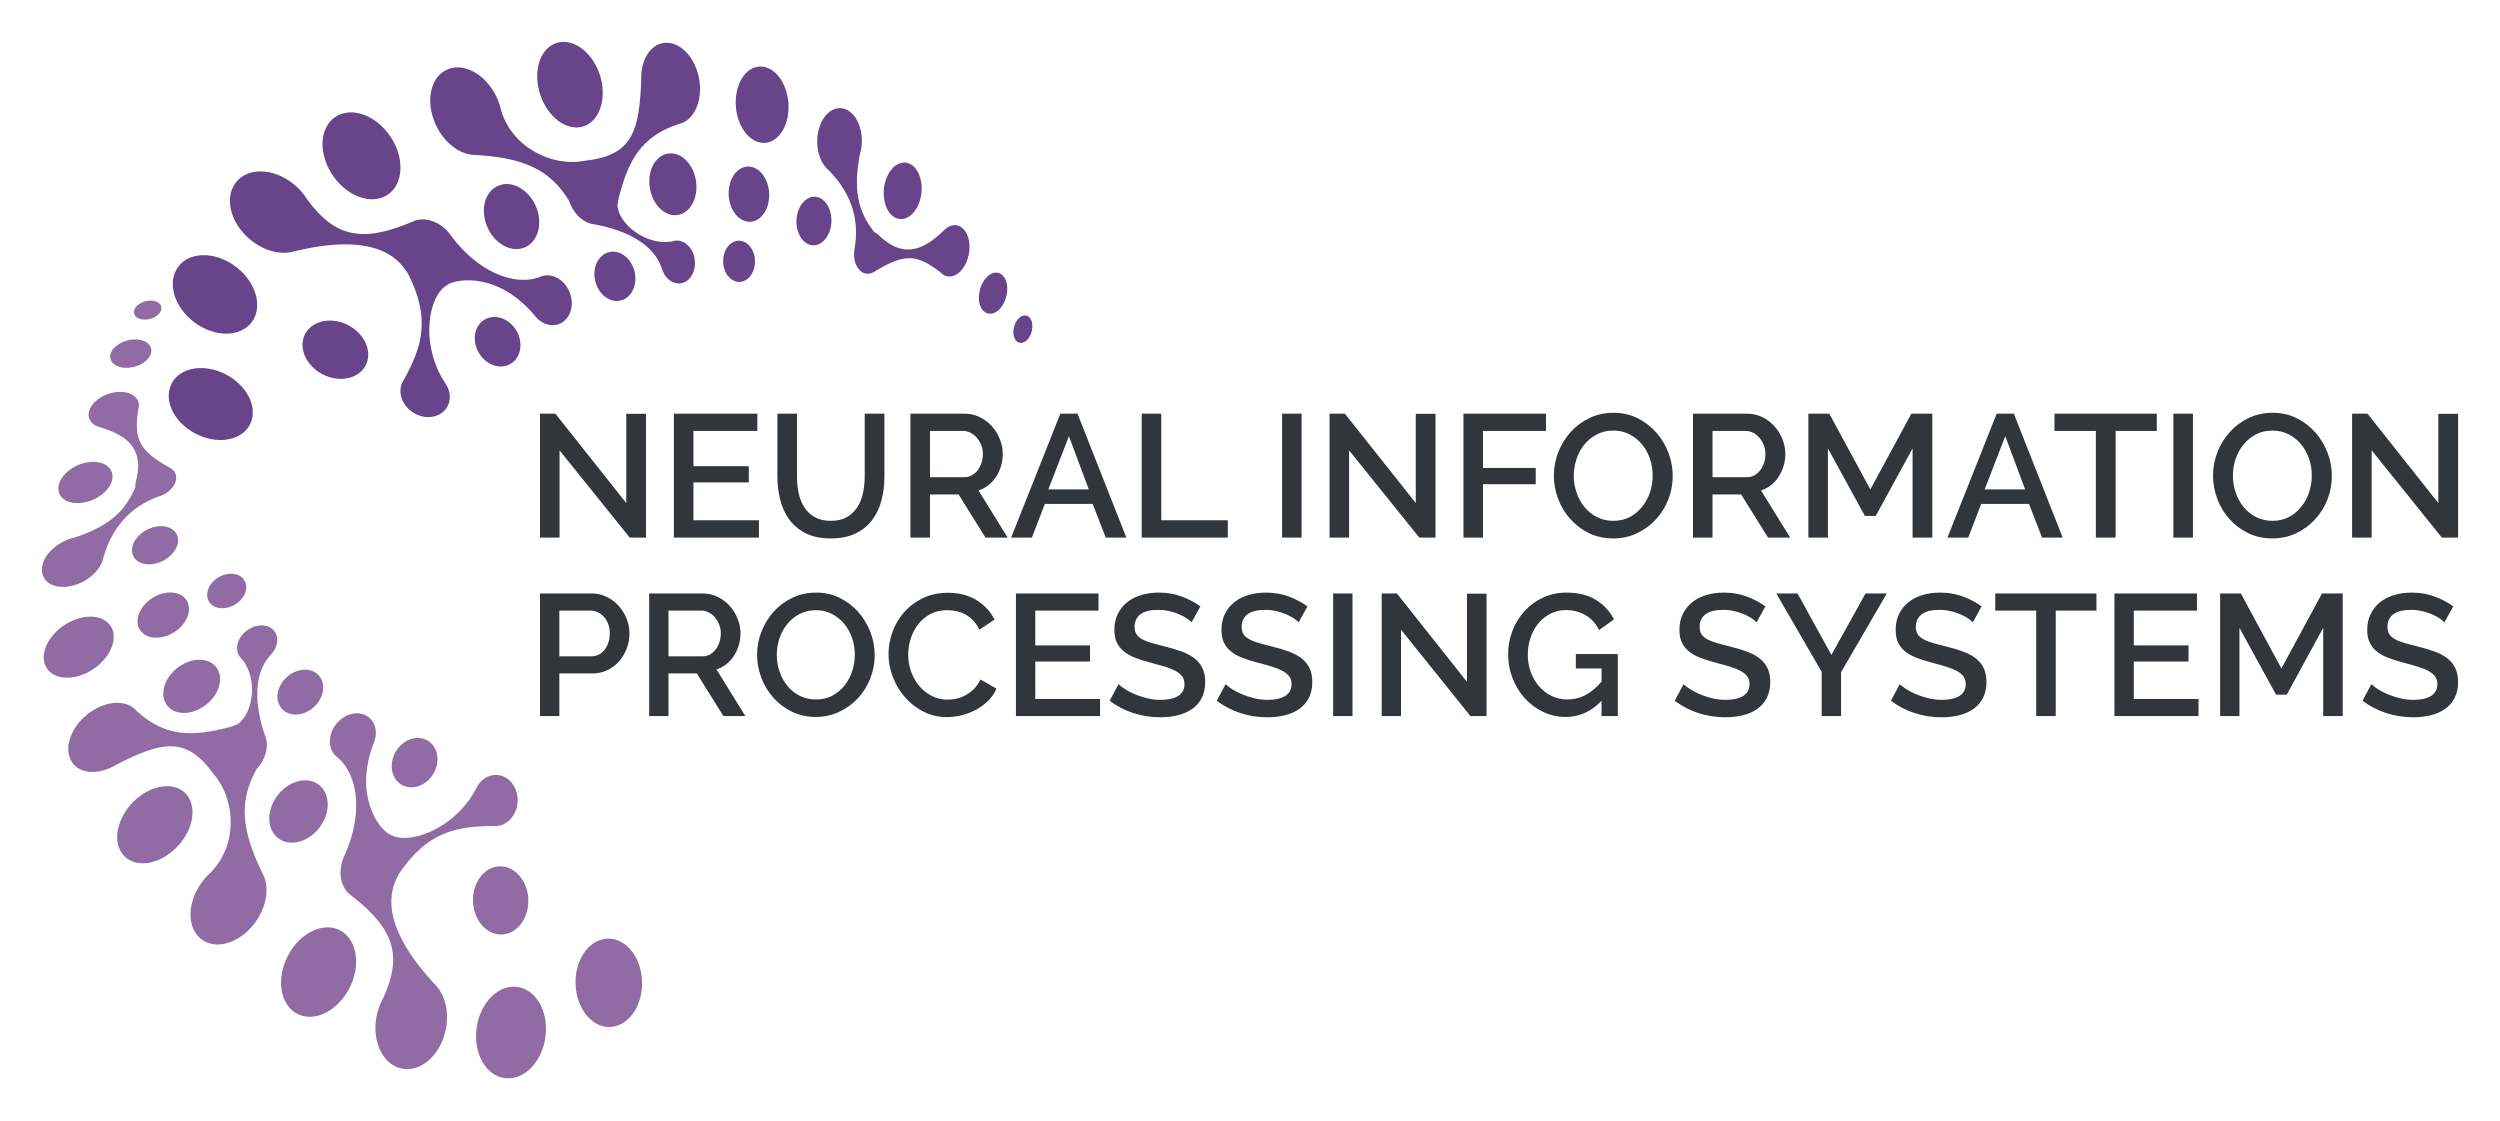
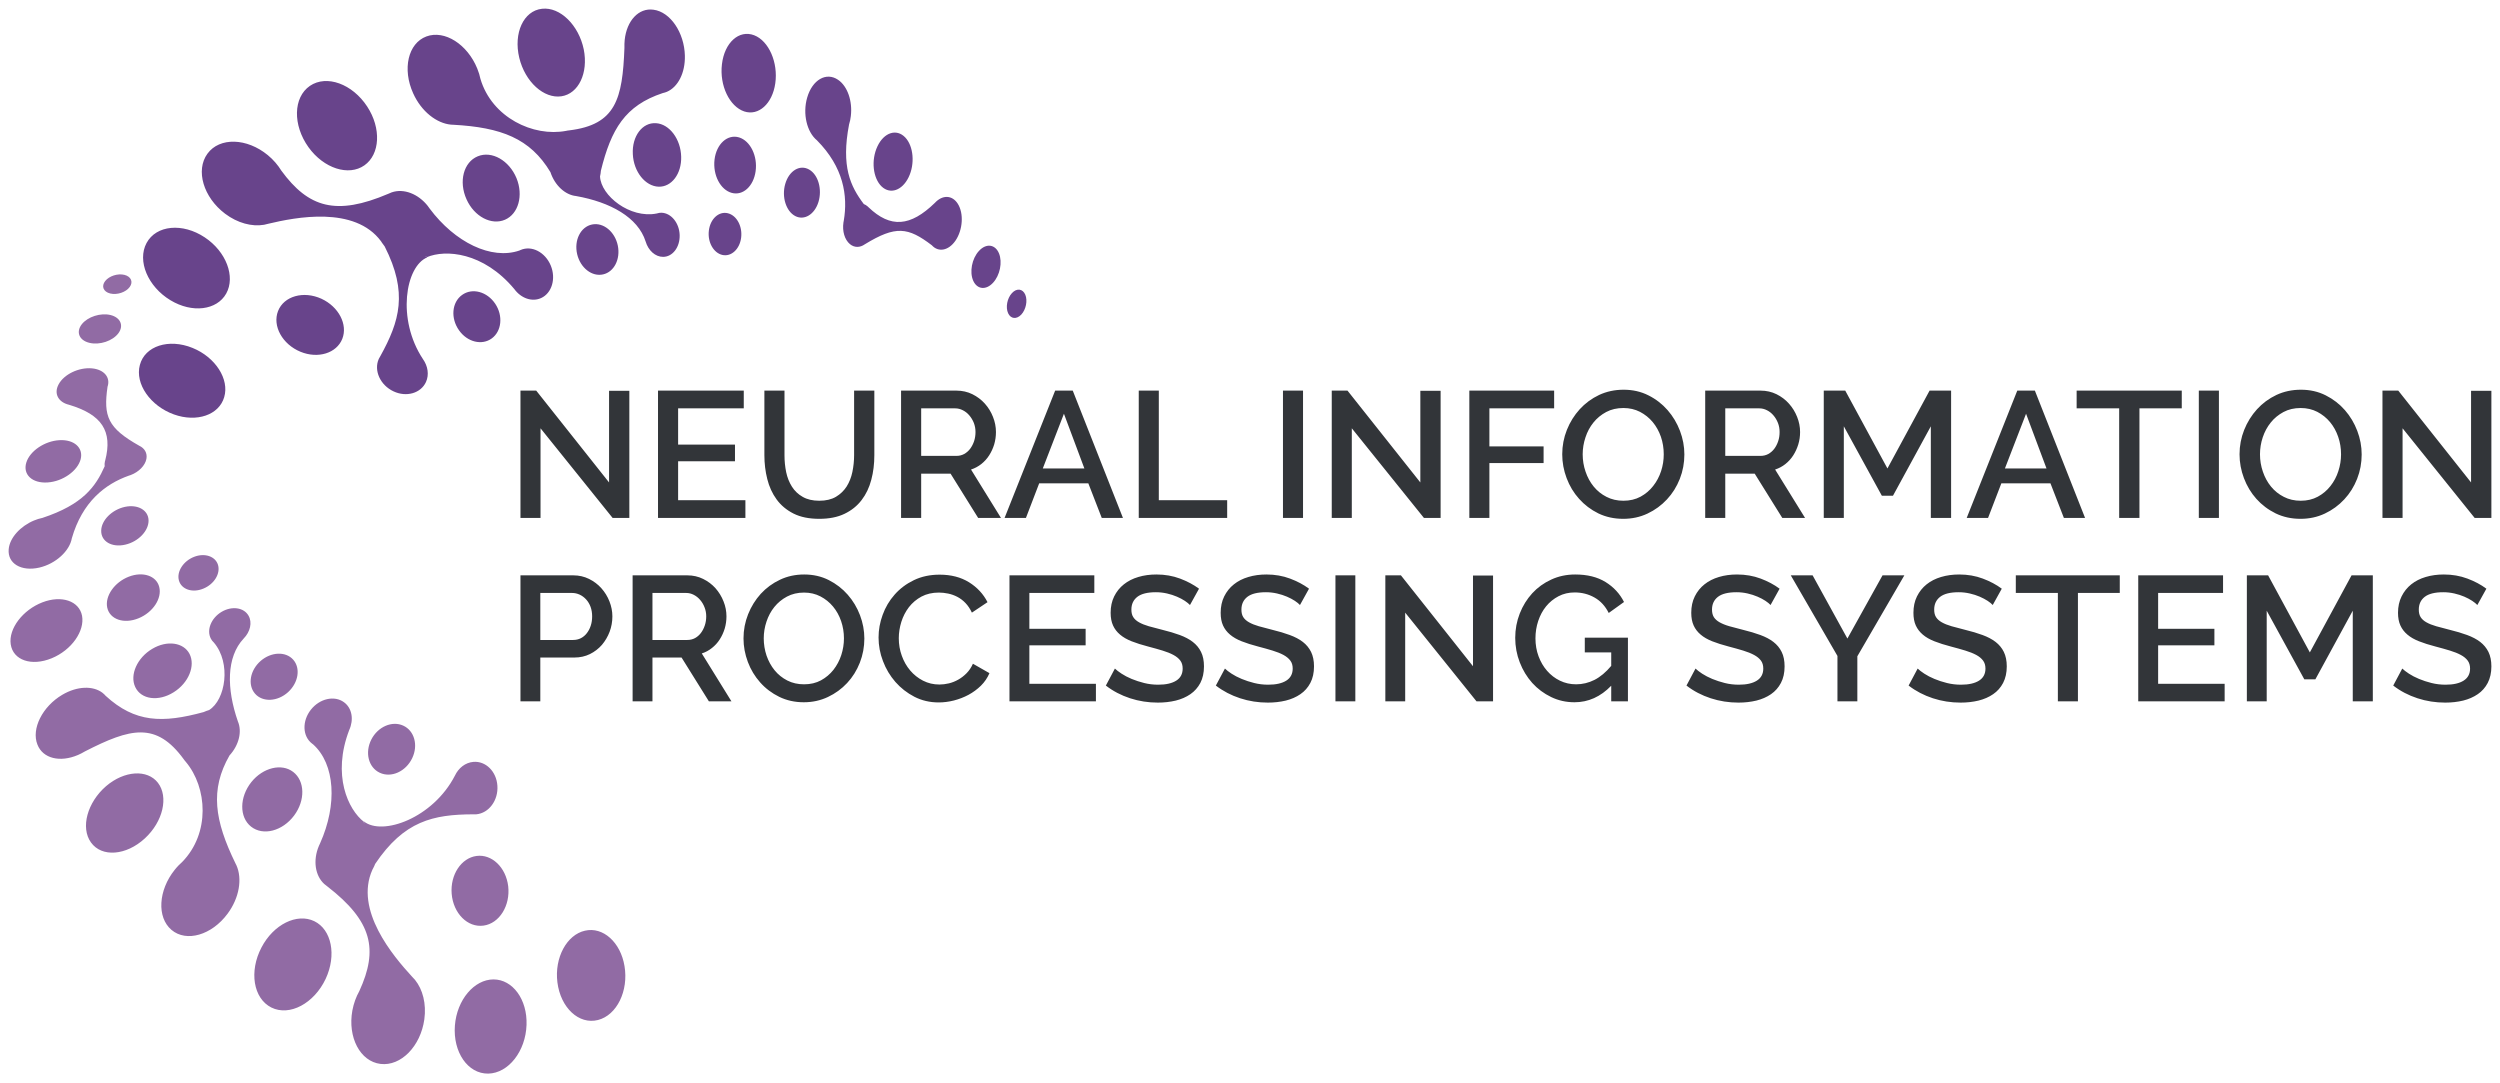
- <svg xmlns="http://www.w3.org/2000/svg" height="26.739" width="59.672" id="svg19" version="1.1">
+ <svg xmlns="http://www.w3.org/2000/svg" height="25.139" width="58.072" viewBox="0.8 0.8 58.072 25.139" id="svg19" version="1.1">
  <defs id="defs23" />
  <g transform="translate(-1.775179,-2.237332)" height="31px" width="62px" id="cvpage2_top">
    <path id="path10" stroke="none" fill-rule="evenodd" fill="#68448B" d="M 6.534,10.011 C 7.038,10.317 7.613,10.245 7.83,9.856 8.048,9.465 7.831,8.882 7.331,8.551 6.817,8.209 6.204,8.264 5.979,8.683 5.757,9.098 6.011,9.696 6.534,10.011 m 5.967,-0.996 c 0,0 -0.012,-0.003 -0.012,-0.003 0.431,-0.184 1.312,-0.123 2.033,0.74 0.156,0.214 0.412,0.306 0.624,0.208 C 15.394,9.846 15.494,9.511 15.369,9.206 15.24,8.895 14.926,8.731 14.666,8.845 14.657,8.849 14.649,8.853 14.64,8.857 13.989,9.08 13.142,8.669 12.554,7.88 12.542,7.861 12.529,7.843 12.515,7.826 c 0,0 0,-10e-4 0,-10e-4 -0.224,-0.286 -0.562,-0.415 -0.839,-0.32 0,0 0,-0.001 0,-0.001 0,0 -10e-4,0.001 -10e-4,0.001 -0.026,0.009 -0.052,0.02 -0.078,0.033 C 10.38,8.057 9.741,7.861 9.111,7.002 9.031,6.872 8.926,6.748 8.796,6.641 8.311,6.241 7.676,6.22 7.394,6.607 7.112,6.994 7.301,7.622 7.803,8.001 c 0.292,0.22 0.625,0.305 0.902,0.258 0,0 0.002,0 0.002,0 0.035,-0.007 0.07,-0.015 0.104,-0.025 0.626,-0.149 2.003,-0.422 2.616,0.409 0.007,0.011 0.014,0.022 0.021,0.033 0.02,0.03 0.041,0.059 0.063,0.086 0,0 0,0 0,0 0.547,1.076 0.345,1.74 -0.1,2.546 -0.014,0.021 -0.026,0.042 -0.037,0.066 -0.121,0.27 0.034,0.61 0.342,0.754 0.3,0.142 0.636,0.043 0.754,-0.217 0.077,-0.17 0.044,-0.371 -0.07,-0.532 -0.614,-0.925 -0.407,-2.158 0.101,-2.364 M 12.476,9.009 c 0,0 -0.017,-0.005 -0.017,-0.005 0,0 0.005,-0.003 0.005,-0.003 0,0 0.013,-0.009 0.013,-0.009 0,0 -10e-4,0.017 -10e-4,0.017 0,0 0,0 0,0 m 3.25,-2.932 C 14.963,6.223 14.001,5.768 13.735,4.869 13.727,4.831 13.717,4.793 13.706,4.755 c 0,0 0,0 0,0 C 13.693,4.713 13.678,4.671 13.661,4.629 13.433,4.067 12.903,3.727 12.48,3.884 c -0.427,0.159 -0.563,0.759 -0.307,1.322 0.19,0.422 0.545,0.697 0.881,0.727 0,0 0.003,0 0.003,0 0.015,0.001 0.029,0.002 0.044,0.002 1.115,0.061 1.789,0.316 2.26,1.101 0.103,0.311 0.344,0.529 0.595,0.555 0,0 0,0 0,0 0.796,0.141 1.438,0.495 1.616,1.055 0.062,0.21 0.225,0.359 0.407,0.358 C 18.2,9.003 18.37,8.779 18.363,8.5 18.356,8.219 18.166,7.984 17.939,7.979 c -0.017,0 -0.033,0.001 -0.049,0.003 0,0 0,0 0,0 -0.022,0.003 -0.043,0.008 -0.063,0.015 -0.615,0.122 -1.295,-0.413 -1.314,-0.862 0.01,-0.042 0.017,-0.087 0.02,-0.132 0.238,-0.963 0.56,-1.513 1.438,-1.804 0.034,-0.007 0.066,-0.017 0.097,-0.03 0,0 0,0 0,0 0.254,-0.11 0.426,-0.435 0.416,-0.84 -0.013,-0.533 -0.337,-1.016 -0.73,-1.066 -0.346,-0.048 -0.621,0.258 -0.668,0.701 0,0 0,0 0,0 0,0 0,10e-4 0,10e-4 -0.006,0.06 -0.008,0.121 -0.006,0.185 -0.045,1.184 -0.197,1.785 -1.285,1.916 -0.011,0 -0.022,0.002 -0.034,0.004 -0.012,0.002 -0.023,0.004 -0.035,0.007 m 6.572,-0.149 c -0.187,0.976 0.029,1.434 0.342,1.849 0.032,0.013 0.064,0.032 0.093,0.058 0.006,0.005 0.011,0.01 0.016,0.016 0.513,0.491 0.973,0.451 1.542,-0.101 0.174,-0.189 0.4,-0.186 0.531,0.018 0.145,0.225 0.119,0.608 -0.052,0.859 C 24.609,8.861 24.373,8.904 24.221,8.735 23.666,8.312 23.382,8.273 22.664,8.712 22.553,8.791 22.422,8.795 22.317,8.707 22.194,8.604 22.138,8.405 22.167,8.208 c 0,0 0,-0.002 0,-0.002 C 22.169,8.192 22.172,8.178 22.175,8.164 22.274,7.582 22.169,6.92 21.552,6.297 21.319,6.107 21.215,5.682 21.325,5.304 c 0.119,-0.413 0.443,-0.6 0.716,-0.414 0.224,0.15 0.339,0.502 0.298,0.842 0,0 0,10e-4 0,10e-4 -0.007,0.066 -0.021,0.131 -0.041,0.195 0,0 0,0 0,0 M 6.615,12.664 C 7.146,12.855 7.663,12.676 7.783,12.263 7.907,11.848 7.582,11.335 7.047,11.119 6.496,10.895 5.941,11.073 5.824,11.515 5.707,11.954 6.068,12.467 6.615,12.664 M 26.081,9.846 c -0.112,0.121 -0.151,0.332 -0.088,0.468 0.061,0.133 0.197,0.146 0.306,0.03 0.108,-0.117 0.15,-0.322 0.093,-0.46 -0.059,-0.141 -0.199,-0.16 -0.311,-0.038 m -7.04,-1.451 c -0.033,0.269 0.11,0.52 0.317,0.565 0.203,0.044 0.396,-0.132 0.432,-0.394 0.037,-0.265 -0.098,-0.523 -0.307,-0.575 -0.209,-0.052 -0.41,0.13 -0.442,0.404 m -3.059,0.547 c 0.076,0.321 0.346,0.528 0.603,0.469 0.255,-0.057 0.406,-0.355 0.341,-0.67 -0.067,-0.322 -0.335,-0.543 -0.598,-0.489 -0.266,0.054 -0.422,0.366 -0.346,0.69 m -2.744,1.768 c 0.193,0.275 0.533,0.356 0.761,0.188 0.229,-0.168 0.266,-0.525 0.081,-0.803 -0.189,-0.284 -0.535,-0.378 -0.772,-0.206 -0.239,0.172 -0.269,0.542 -0.07,0.821 M 20.816,7.308 C 20.728,7.609 20.834,7.945 21.048,8.056 21.257,8.165 21.497,8.02 21.587,7.729 21.677,7.434 21.582,7.097 21.371,6.976 21.156,6.852 20.905,7.001 20.816,7.308 M 19.173,6.744 c -0.043,0.36 0.138,0.704 0.401,0.774 0.259,0.07 0.505,-0.154 0.553,-0.502 0.05,-0.351 -0.12,-0.705 -0.384,-0.787 -0.269,-0.081 -0.526,0.151 -0.57,0.515 M 17.275,6.619 c 0.019,0.41 0.291,0.744 0.598,0.755 0.302,0.01 0.537,-0.299 0.525,-0.698 -0.01,-0.406 -0.271,-0.757 -0.583,-0.777 -0.319,-0.023 -0.563,0.303 -0.54,0.72 m -3.863,1.048 c 0.18,0.403 0.579,0.61 0.894,0.474 C 14.617,8.006 14.737,7.578 14.573,7.176 14.403,6.765 14,6.533 13.673,6.668 13.342,6.804 13.226,7.255 13.412,7.667 m -3.858,3.541 c 0.409,0.169 0.84,0.033 0.972,-0.299 C 10.658,10.577 10.444,10.162 10.04,9.976 9.626,9.788 9.171,9.914 9.034,10.262 c -0.136,0.347 0.101,0.773 0.52,0.946 M 25.316,8.865 c -0.167,0.18 -0.225,0.495 -0.132,0.698 0.092,0.199 0.295,0.218 0.457,0.044 C 25.803,9.434 25.865,9.128 25.78,8.922 25.692,8.711 25.484,8.683 25.316,8.865 M 22.957,6.437 c -0.152,0.322 -0.104,0.74 0.098,0.933 0.2,0.189 0.477,0.092 0.626,-0.215 C 23.831,6.847 23.797,6.433 23.602,6.229 23.401,6.02 23.11,6.112 22.957,6.437 M 19.345,4.529 c -0.06,0.497 0.177,0.982 0.518,1.097 0.333,0.11 0.654,-0.179 0.721,-0.653 C 20.653,4.492 20.436,3.988 20.093,3.856 19.742,3.722 19.404,4.026 19.345,4.529 M 14.637,4.38 c 0.136,0.562 0.574,0.954 0.979,0.894 0.397,-0.059 0.629,-0.54 0.519,-1.09 C 16.019,3.622 15.586,3.193 15.165,3.241 14.736,3.288 14.499,3.805 14.637,4.38 M 9.741,6.457 c 0.356,0.495 0.934,0.678 1.299,0.421 0.363,-0.255 0.397,-0.86 0.064,-1.367 C 10.761,4.987 10.163,4.767 9.774,5.032 9.384,5.3 9.373,5.944 9.741,6.457" />
    <path id="path12" stroke="none" fill-rule="evenodd" fill="#916BA4" d="m 14.806,26.844 c 0.021,-0.59 -0.322,-1.056 -0.767,-1.056 -0.448,0 -0.851,0.473 -0.897,1.071 -0.048,0.616 0.299,1.124 0.774,1.117 0.471,-0.009 0.87,-0.522 0.89,-1.132 m -3.778,-4.726 c 0,0 0.003,0.012 0.003,0.012 -0.37,-0.286 -0.746,-1.085 -0.344,-2.135 0.111,-0.242 0.066,-0.51 -0.122,-0.646 -0.221,-0.162 -0.562,-0.086 -0.767,0.172 -0.209,0.264 -0.199,0.618 0.027,0.79 0.007,0.006 0.015,0.011 0.023,0.017 0.512,0.459 0.566,1.399 0.163,2.297 -0.01,0.02 -0.02,0.04 -0.028,0.061 0,0 0,0 0,0 -0.142,0.335 -0.09,0.693 0.128,0.889 0,0 10e-4,0 10e-4,0 0.021,0.019 0.044,0.036 0.067,0.053 1.046,0.81 1.187,1.463 0.743,2.431 -0.075,0.133 -0.131,0.286 -0.162,0.452 -0.112,0.619 0.179,1.182 0.654,1.24 0.476,0.058 0.932,-0.413 1.018,-1.036 0.05,-0.362 -0.038,-0.694 -0.214,-0.913 0,0 -10e-4,-0.002 -10e-4,-0.002 -0.023,-0.027 -0.048,-0.054 -0.073,-0.079 -0.435,-0.474 -1.344,-1.543 -0.917,-2.484 0.006,-0.011 0.012,-0.022 0.018,-0.034 0.017,-0.032 0.032,-0.064 0.044,-0.097 0.673,-1.002 1.352,-1.149 2.272,-1.153 0.025,0.002 0.051,0.002 0.076,0 0.295,-0.026 0.516,-0.326 0.492,-0.665 -0.022,-0.332 -0.272,-0.577 -0.557,-0.553 -0.186,0.015 -0.346,0.141 -0.43,0.32 -0.509,0.987 -1.686,1.407 -2.114,1.063 m 0.007,0.025 c 0,0 0.005,0.018 0.005,0.018 0,0 -0.006,-0.003 -0.006,-0.003 0,0 -0.014,-0.007 -0.014,-0.007 0,0 0.015,-0.008 0.015,-0.008 0,0 0,0 0,0 M 6.891,20.734 c 0.5,0.595 0.571,1.657 -0.085,2.327 -0.029,0.026 -0.057,0.052 -0.085,0.081 -0.03,0.032 -0.06,0.065 -0.088,0.101 -0.38,0.473 -0.419,1.102 -0.075,1.394 0.347,0.295 0.937,0.122 1.304,-0.376 0.276,-0.372 0.343,-0.816 0.205,-1.124 0,0 -10e-4,-0.002 -10e-4,-0.002 -0.006,-0.013 -0.013,-0.027 -0.02,-0.04 -0.49,-1.003 -0.595,-1.715 -0.14,-2.509 0.222,-0.242 0.295,-0.559 0.195,-0.791 0,0 0,0 0,0 C 7.836,19.032 7.833,18.298 8.235,17.87 8.388,17.714 8.439,17.498 8.349,17.34 8.24,17.147 7.962,17.108 7.722,17.25 7.48,17.394 7.367,17.674 7.474,17.874 c 0.008,0.015 0.017,0.029 0.026,0.041 0,0 0,0.001 0,0.001 0.014,0.018 0.028,0.033 0.044,0.048 0.406,0.477 0.271,1.331 -0.112,1.567 C 7.39,19.543 7.348,19.559 7.306,19.578 6.349,19.839 5.712,19.826 5.03,19.201 5.008,19.175 4.984,19.152 4.957,19.132 c 0,0 0,-0.001 0,-0.001 -0.22,-0.168 -0.588,-0.16 -0.936,0.046 -0.459,0.271 -0.723,0.79 -0.576,1.157 0.127,0.326 0.529,0.417 0.938,0.242 0,0 0,0 0,0 0,0 0.001,0 0.001,0 0.055,-0.024 0.11,-0.052 0.165,-0.085 1.055,-0.539 1.654,-0.698 2.298,0.188 0.007,0.009 0.014,0.019 0.021,0.028 0.007,0.009 0.015,0.018 0.023,0.027 M 3.559,15.068 c 0.943,-0.312 1.237,-0.725 1.448,-1.2 -0.005,-0.035 -0.004,-0.071 0.005,-0.11 0.002,-0.007 0.004,-0.014 0.006,-0.021 0.179,-0.688 -0.08,-1.07 -0.839,-1.297 -0.25,-0.06 -0.358,-0.259 -0.243,-0.473 0.125,-0.236 0.472,-0.401 0.775,-0.373 0.282,0.026 0.436,0.211 0.362,0.427 -0.099,0.69 0.005,0.958 0.738,1.371 0.123,0.057 0.19,0.17 0.165,0.305 -0.03,0.157 -0.177,0.303 -0.362,0.374 0,0 -0.002,10e-4 -0.002,10e-4 -0.014,0.005 -0.027,0.009 -0.041,0.013 -0.557,0.197 -1.084,0.612 -1.327,1.455 -0.052,0.296 -0.373,0.593 -0.756,0.682 -0.419,0.096 -0.74,-0.095 -0.711,-0.425 0.022,-0.267 0.273,-0.539 0.59,-0.67 0,0 10e-4,0 10e-4,0 0.061,-0.026 0.125,-0.046 0.19,-0.059 0,0 0.001,0 0.001,0 M 17.082,25.48 c -0.091,-0.556 -0.5,-0.921 -0.918,-0.824 -0.423,0.094 -0.713,0.627 -0.641,1.2 0.074,0.59 0.499,0.988 0.942,0.875 0.44,-0.112 0.713,-0.678 0.617,-1.251 M 5.136,9.855 C 5.297,9.894 5.5,9.825 5.588,9.704 5.675,9.586 5.619,9.46 5.465,9.422 5.31,9.384 5.111,9.448 5.019,9.565 4.924,9.685 4.975,9.816 5.136,9.855 M 7.299,16.71 C 7.551,16.607 7.7,16.36 7.639,16.158 7.577,15.959 7.33,15.876 7.084,15.972 6.835,16.069 6.675,16.313 6.731,16.52 c 0.057,0.209 0.314,0.296 0.568,0.19 m 1.969,2.404 C 9.511,18.891 9.56,18.555 9.385,18.36 9.211,18.165 8.876,18.178 8.632,18.388 c -0.248,0.215 -0.31,0.556 -0.134,0.761 0.176,0.205 0.524,0.189 0.77,-0.035 m 2.882,1.535 c 0.145,-0.303 0.05,-0.639 -0.208,-0.756 -0.257,-0.118 -0.587,0.023 -0.74,0.32 -0.156,0.304 -0.069,0.652 0.196,0.775 0.267,0.124 0.605,-0.03 0.752,-0.339 m -6.665,-4.96 c 0.307,-0.07 0.548,-0.325 0.541,-0.567 -0.007,-0.236 -0.25,-0.374 -0.548,-0.311 -0.302,0.065 -0.55,0.312 -0.552,0.555 -0.004,0.249 0.248,0.395 0.559,0.323 m 0.309,1.71 c 0.336,-0.137 0.548,-0.464 0.48,-0.727 -0.065,-0.26 -0.38,-0.366 -0.707,-0.239 -0.331,0.128 -0.558,0.449 -0.501,0.719 0.06,0.275 0.389,0.386 0.728,0.247 M 6.61,19.117 C 6.958,18.9 7.118,18.501 6.978,18.227 6.839,17.959 6.455,17.904 6.112,18.109 c -0.349,0.206 -0.529,0.605 -0.395,0.888 0.136,0.29 0.54,0.343 0.893,0.12 M 9.408,21.98 C 9.671,21.626 9.658,21.177 9.385,20.968 9.116,20.762 8.684,20.867 8.413,21.205 8.136,21.554 8.13,22.019 8.407,22.239 8.688,22.461 9.138,22.342 9.408,21.98 m 4.972,1.643 c -0.053,-0.439 -0.381,-0.75 -0.735,-0.703 -0.355,0.047 -0.614,0.436 -0.578,0.879 0.037,0.453 0.369,0.79 0.74,0.739 0.369,-0.05 0.625,-0.465 0.573,-0.915 M 4.652,11.001 c 0.239,0.058 0.542,-0.044 0.675,-0.225 0.129,-0.177 0.046,-0.364 -0.184,-0.421 -0.231,-0.056 -0.528,0.039 -0.667,0.213 -0.141,0.18 -0.064,0.375 0.176,0.433 m -0.97,3.243 c 0.355,-0.024 0.697,-0.27 0.767,-0.54 0.067,-0.266 -0.153,-0.461 -0.493,-0.442 -0.342,0.019 -0.687,0.25 -0.77,0.521 -0.085,0.277 0.138,0.486 0.496,0.461 m 0.094,4.084 C 4.238,18.138 4.547,17.695 4.481,17.341 4.415,16.997 4.006,16.857 3.56,17.029 c -0.454,0.175 -0.788,0.609 -0.736,0.973 0.054,0.372 0.483,0.519 0.952,0.326 M 5.94,22.512 C 6.365,22.12 6.493,21.546 6.244,21.221 5.998,20.903 5.465,20.935 5.039,21.299 c -0.435,0.376 -0.598,0.963 -0.351,1.307 0.25,0.351 0.818,0.307 1.252,-0.094 m 4.2,3.263 c 0.258,-0.552 0.137,-1.146 -0.265,-1.34 -0.401,-0.193 -0.946,0.073 -1.226,0.611 -0.291,0.554 -0.191,1.184 0.23,1.395 0.424,0.21 0.992,-0.095 1.261,-0.666" />
    <path id="path14" stroke="none" fill-rule="nonzero" fill="#323539" d="m 15.131,12.986 c 0,0 0,2.083 0,2.083 0,0 -0.466,0 -0.466,0 0,0 0,-2.958 0,-2.958 0,0 0.366,0 0.366,0 0,0 1.692,2.133 1.692,2.133 0,0 0,-2.129 0,-2.129 0,0 0.471,0 0.471,0 0,0 0,2.954 0,2.954 0,0 -0.388,0 -0.388,0 0,0 -1.675,-2.083 -1.675,-2.083 0,0 0,0 0,0 m 4.759,1.67 c 0,0 0,0.413 0,0.413 0,0 -2.03,0 -2.03,0 0,0 0,-2.958 0,-2.958 0,0 1.992,0 1.992,0 0,0 0,0.412 0,0.412 0,0 -1.525,0 -1.525,0 0,0 0,0.842 0,0.842 0,0 1.321,0 1.321,0 0,0 0,0.387 0,0.387 0,0 -1.321,0 -1.321,0 0,0 0,0.904 0,0.904 0,0 1.563,0 1.563,0 0,0 0,0 0,0 m 1.716,0.013 c 0.156,0 0.285,-0.031 0.388,-0.092 0.102,-0.061 0.185,-0.141 0.248,-0.239 0.062,-0.099 0.107,-0.212 0.133,-0.338 0.026,-0.126 0.04,-0.256 0.04,-0.389 0,0 0,-1.5 0,-1.5 0,0 0.47,0 0.47,0 0,0 0,1.5 0,1.5 0,0.202 -0.023,0.394 -0.071,0.572 -0.047,0.18 -0.122,0.337 -0.225,0.471 -0.103,0.135 -0.235,0.241 -0.398,0.319 -0.162,0.078 -0.357,0.116 -0.585,0.116 -0.236,0 -0.435,-0.04 -0.598,-0.122 -0.162,-0.082 -0.294,-0.192 -0.394,-0.33 -0.1,-0.137 -0.172,-0.295 -0.216,-0.472 -0.045,-0.178 -0.067,-0.363 -0.067,-0.554 0,0 0,-1.5 0,-1.5 0,0 0.467,0 0.467,0 0,0 0,1.5 0,1.5 0,0.136 0.013,0.267 0.039,0.394 0.027,0.126 0.071,0.238 0.134,0.337 0.062,0.098 0.145,0.178 0.25,0.237 0.104,0.06 0.232,0.09 0.385,0.09 m 1.9,0.4 c 0,0 0,-2.958 0,-2.958 0,0 1.288,0 1.288,0 0.133,0 0.256,0.028 0.368,0.083 0.112,0.056 0.209,0.128 0.29,0.219 0.08,0.09 0.144,0.192 0.189,0.308 0.046,0.115 0.069,0.233 0.069,0.352 0,0.1 -0.014,0.196 -0.041,0.288 -0.028,0.091 -0.067,0.176 -0.117,0.254 -0.05,0.078 -0.111,0.145 -0.183,0.202 -0.073,0.057 -0.152,0.099 -0.238,0.127 0,0 0.696,1.125 0.696,1.125 0,0 -0.53,0 -0.53,0 0,0 -0.641,-1.029 -0.641,-1.029 0,0 -0.683,0 -0.683,0 0,0 0,1.029 0,1.029 0,0 -0.467,0 -0.467,0 m 0.467,-1.442 c 0,0 0.817,0 0.817,0 0.066,0 0.126,-0.014 0.18,-0.043 0.054,-0.03 0.101,-0.07 0.14,-0.121 0.039,-0.052 0.069,-0.111 0.092,-0.177 0.022,-0.067 0.033,-0.138 0.033,-0.213 0,-0.075 -0.013,-0.146 -0.039,-0.213 -0.027,-0.066 -0.062,-0.124 -0.105,-0.174 -0.043,-0.051 -0.093,-0.09 -0.15,-0.119 -0.057,-0.029 -0.115,-0.044 -0.177,-0.044 0,0 -0.791,0 -0.791,0 0,0 0,1.104 0,1.104 m 3.112,-1.516 c 0,0 0.409,0 0.409,0 0,0 1.166,2.958 1.166,2.958 0,0 -0.492,0 -0.492,0 0,0 -0.312,-0.804 -0.312,-0.804 0,0 -1.142,0 -1.142,0 0,0 -0.308,0.804 -0.308,0.804 0,0 -0.496,0 -0.496,0 0,0 1.175,-2.958 1.175,-2.958 0,0 0,0 0,0 m 0.679,1.808 c 0,0 -0.475,-1.271 -0.475,-1.271 0,0 -0.491,1.271 -0.491,1.271 0,0 0.966,0 0.966,0 0,0 0,0 0,0 m 1.263,1.15 c 0,0 0,-2.958 0,-2.958 0,0 0.466,0 0.466,0 0,0 0,2.545 0,2.545 0,0 1.588,0 1.588,0 0,0 0,0.413 0,0.413 0,0 -2.054,0 -2.054,0 0,0 0,0 0,0 m 3.35,0 c 0,0 0,-2.958 0,-2.958 0,0 0.466,0 0.466,0 0,0 0,2.958 0,2.958 0,0 -0.466,0 -0.466,0 0,0 0,0 0,0 m 1.599,-2.083 c 0,0 0,2.083 0,2.083 0,0 -0.466,0 -0.466,0 0,0 0,-2.958 0,-2.958 0,0 0.366,0 0.366,0 0,0 1.692,2.133 1.692,2.133 0,0 0,-2.129 0,-2.129 0,0 0.471,0 0.471,0 0,0 0,2.954 0,2.954 0,0 -0.387,0 -0.387,0 0,0 -1.676,-2.083 -1.676,-2.083 0,0 0,0 0,0 m 2.73,2.083 c 0,0 0,-2.958 0,-2.958 0,0 1.97,0 1.97,0 0,0 0,0.412 0,0.412 0,0 -1.504,0 -1.504,0 0,0 0,0.884 0,0.884 0,0 1.259,0 1.259,0 0,0 0,0.387 0,0.387 0,0 -1.259,0 -1.259,0 0,0 0,1.275 0,1.275 0,0 -0.466,0 -0.466,0 0,0 0,0 0,0 m 3.575,0.02 c -0.212,0 -0.404,-0.042 -0.578,-0.126 -0.173,-0.085 -0.322,-0.198 -0.447,-0.338 -0.126,-0.14 -0.222,-0.3 -0.29,-0.481 -0.068,-0.181 -0.102,-0.365 -0.102,-0.554 0,-0.197 0.036,-0.386 0.108,-0.567 0.072,-0.181 0.172,-0.34 0.298,-0.479 0.127,-0.139 0.276,-0.249 0.45,-0.332 0.174,-0.081 0.363,-0.122 0.569,-0.122 0.211,0 0.403,0.043 0.577,0.131 0.174,0.087 0.322,0.202 0.446,0.344 0.123,0.141 0.219,0.302 0.287,0.481 0.068,0.179 0.102,0.362 0.102,0.548 0,0.197 -0.035,0.386 -0.106,0.567 -0.071,0.18 -0.17,0.339 -0.298,0.476 -0.128,0.138 -0.278,0.248 -0.452,0.33 -0.174,0.082 -0.362,0.122 -0.564,0.122 M 39.339,13.59 c 0,0.139 0.022,0.273 0.067,0.404 0.044,0.13 0.107,0.246 0.189,0.346 0.082,0.1 0.181,0.18 0.298,0.239 0.117,0.06 0.247,0.09 0.392,0.09 0.15,0 0.282,-0.032 0.398,-0.094 0.115,-0.063 0.213,-0.145 0.293,-0.248 0.081,-0.102 0.142,-0.218 0.184,-0.345 0.042,-0.128 0.062,-0.259 0.062,-0.392 0,-0.142 -0.022,-0.277 -0.066,-0.407 -0.045,-0.128 -0.108,-0.243 -0.19,-0.341 -0.082,-0.099 -0.181,-0.178 -0.296,-0.238 -0.115,-0.059 -0.244,-0.089 -0.385,-0.089 -0.15,0 -0.284,0.031 -0.4,0.093 -0.117,0.063 -0.216,0.144 -0.296,0.244 -0.081,0.1 -0.143,0.215 -0.185,0.344 -0.043,0.129 -0.065,0.26 -0.065,0.394 m 2.846,1.479 c 0,0 0,-2.958 0,-2.958 0,0 1.287,0 1.287,0 0.133,0 0.256,0.028 0.369,0.083 0.112,0.056 0.209,0.128 0.289,0.219 0.081,0.09 0.144,0.192 0.19,0.308 0.046,0.115 0.069,0.233 0.069,0.352 0,0.1 -0.014,0.196 -0.042,0.288 -0.028,0.091 -0.067,0.176 -0.117,0.254 -0.05,0.078 -0.111,0.145 -0.183,0.202 -0.072,0.057 -0.151,0.099 -0.238,0.127 0,0 0.696,1.125 0.696,1.125 0,0 -0.529,0 -0.529,0 0,0 -0.641,-1.029 -0.641,-1.029 0,0 -0.684,0 -0.684,0 0,0 0,1.029 0,1.029 0,0 -0.466,0 -0.466,0 m 0.466,-1.442 c 0,0 0.817,0 0.817,0 0.066,0 0.127,-0.014 0.181,-0.043 0.054,-0.03 0.101,-0.07 0.14,-0.121 0.039,-0.052 0.069,-0.111 0.091,-0.177 0.023,-0.067 0.033,-0.138 0.033,-0.213 0,-0.075 -0.012,-0.146 -0.039,-0.213 -0.026,-0.066 -0.061,-0.124 -0.104,-0.174 -0.043,-0.051 -0.093,-0.09 -0.15,-0.119 -0.057,-0.029 -0.116,-0.044 -0.177,-0.044 0,0 -0.792,0 -0.792,0 0,0 0,1.104 0,1.104 m 4.775,1.442 c 0,0 0,-2.129 0,-2.129 0,0 -0.879,1.612 -0.879,1.612 0,0 -0.259,0 -0.259,0 0,0 -0.883,-1.612 -0.883,-1.612 0,0 0,2.129 0,2.129 0,0 -0.466,0 -0.466,0 0,0 0,-2.958 0,-2.958 0,0 0.499,0 0.499,0 0,0 0.98,1.808 0.98,1.808 0,0 0.979,-1.808 0.979,-1.808 0,0 0.5,0 0.5,0 0,0 0,2.958 0,2.958 0,0 -0.471,0 -0.471,0 0,0 0,0 0,0 m 2.008,-2.958 c 0,0 0.409,0 0.409,0 0,0 1.166,2.958 1.166,2.958 0,0 -0.492,0 -0.492,0 0,0 -0.312,-0.804 -0.312,-0.804 0,0 -1.141,0 -1.141,0 0,0 -0.309,0.804 -0.309,0.804 0,0 -0.496,0 -0.496,0 0,0 1.175,-2.958 1.175,-2.958 0,0 0,0 0,0 m 0.679,1.808 c 0,0 -0.475,-1.271 -0.475,-1.271 0,0 -0.491,1.271 -0.491,1.271 0,0 0.966,0 0.966,0 0,0 0,0 0,0 m 3.142,-1.396 c 0,0 -0.983,0 -0.983,0 0,0 0,2.546 0,2.546 0,0 -0.471,0 -0.471,0 0,0 0,-2.546 0,-2.546 0,0 -0.988,0 -0.988,0 0,0 0,-0.412 0,-0.412 0,0 2.442,0 2.442,0 0,0 0,0.412 0,0.412 0,0 0,0 0,0 m 0.396,2.546 c 0,0 0,-2.958 0,-2.958 0,0 0.467,0 0.467,0 0,0 0,2.958 0,2.958 0,0 -0.467,0 -0.467,0 0,0 0,0 0,0 m 2.362,0.02 c -0.211,0 -0.403,-0.042 -0.577,-0.126 -0.173,-0.085 -0.323,-0.198 -0.448,-0.338 -0.125,-0.14 -0.221,-0.3 -0.289,-0.481 -0.068,-0.181 -0.102,-0.365 -0.102,-0.554 0,-0.197 0.036,-0.386 0.108,-0.567 0.072,-0.181 0.172,-0.34 0.298,-0.479 0.126,-0.139 0.276,-0.249 0.45,-0.332 0.173,-0.081 0.363,-0.122 0.569,-0.122 0.211,0 0.403,0.043 0.577,0.131 0.173,0.087 0.322,0.202 0.446,0.344 0.123,0.141 0.219,0.302 0.287,0.481 0.068,0.179 0.102,0.362 0.102,0.548 0,0.197 -0.035,0.386 -0.106,0.567 -0.071,0.18 -0.17,0.339 -0.298,0.476 -0.128,0.138 -0.278,0.248 -0.452,0.33 -0.174,0.082 -0.362,0.122 -0.565,0.122 M 55.072,13.59 c 0,0.139 0.022,0.273 0.067,0.404 0.044,0.13 0.107,0.246 0.189,0.346 0.082,0.1 0.181,0.18 0.298,0.239 0.116,0.06 0.247,0.09 0.392,0.09 0.15,0 0.282,-0.032 0.397,-0.094 0.116,-0.063 0.214,-0.145 0.294,-0.248 0.081,-0.102 0.142,-0.218 0.183,-0.345 0.042,-0.128 0.063,-0.259 0.063,-0.392 0,-0.142 -0.022,-0.277 -0.067,-0.407 -0.044,-0.128 -0.107,-0.243 -0.189,-0.341 -0.082,-0.099 -0.181,-0.178 -0.296,-0.238 -0.115,-0.059 -0.244,-0.089 -0.385,-0.089 -0.151,0 -0.284,0.031 -0.4,0.093 -0.117,0.063 -0.216,0.144 -0.296,0.244 -0.081,0.1 -0.143,0.215 -0.186,0.344 -0.043,0.129 -0.064,0.26 -0.064,0.394 m 3.312,-0.604 c 0,0 0,2.083 0,2.083 0,0 -0.467,0 -0.467,0 0,0 0,-2.958 0,-2.958 0,0 0.367,0 0.367,0 0,0 1.691,2.133 1.691,2.133 0,0 0,-2.129 0,-2.129 0,0 0.472,0 0.472,0 0,0 0,2.954 0,2.954 0,0 -0.388,0 -0.388,0 0,0 -1.675,-2.083 -1.675,-2.083 0,0 0,0 0,0" />
    <path id="path16" stroke="none" fill-rule="nonzero" fill="#323539" d="m 14.665,19.329 c 0,0 0,-2.927 0,-2.927 0,0 1.228,0 1.228,0 0.132,0 0.253,0.028 0.365,0.083 0.111,0.055 0.207,0.127 0.286,0.216 0.08,0.09 0.143,0.191 0.188,0.306 0.045,0.114 0.068,0.23 0.068,0.348 0,0.124 -0.021,0.242 -0.064,0.357 -0.043,0.113 -0.103,0.215 -0.179,0.305 -0.077,0.088 -0.17,0.16 -0.279,0.214 -0.108,0.053 -0.229,0.08 -0.36,0.08 0,0 -0.792,0 -0.792,0 0,0 0,1.018 0,1.018 0,0 -0.461,0 -0.461,0 m 0.461,-1.426 c 0,0 0.763,0 0.763,0 0.066,0 0.125,-0.014 0.179,-0.041 0.054,-0.028 0.1,-0.066 0.138,-0.116 0.038,-0.049 0.069,-0.106 0.091,-0.173 0.022,-0.066 0.033,-0.139 0.033,-0.218 0,-0.083 -0.013,-0.157 -0.037,-0.223 -0.025,-0.066 -0.059,-0.123 -0.103,-0.171 -0.044,-0.048 -0.094,-0.085 -0.15,-0.111 -0.057,-0.026 -0.116,-0.039 -0.176,-0.039 0,0 -0.738,0 -0.738,0 0,0 0,1.092 0,1.092 m 2.144,1.426 c 0,0 0,-2.927 0,-2.927 0,0 1.273,0 1.273,0 0.132,0 0.254,0.028 0.365,0.083 0.112,0.055 0.207,0.127 0.287,0.216 0.079,0.09 0.142,0.191 0.187,0.306 0.046,0.114 0.068,0.23 0.068,0.348 0,0.098 -0.014,0.194 -0.041,0.285 -0.028,0.09 -0.066,0.174 -0.116,0.251 -0.049,0.077 -0.11,0.143 -0.181,0.199 -0.071,0.057 -0.15,0.099 -0.235,0.126 0,0 0.689,1.113 0.689,1.113 0,0 -0.524,0 -0.524,0 0,0 -0.635,-1.018 -0.635,-1.018 0,0 -0.676,0 -0.676,0 0,0 0,1.018 0,1.018 0,0 -0.461,0 -0.461,0 m 0.461,-1.426 c 0,0 0.808,0 0.808,0 0.066,0 0.126,-0.014 0.18,-0.043 0.053,-0.029 0.099,-0.069 0.138,-0.12 0.038,-0.051 0.068,-0.109 0.09,-0.175 0.022,-0.066 0.033,-0.136 0.033,-0.21 0,-0.075 -0.013,-0.144 -0.039,-0.21 -0.026,-0.067 -0.06,-0.124 -0.103,-0.173 -0.042,-0.05 -0.092,-0.089 -0.148,-0.118 -0.057,-0.029 -0.115,-0.043 -0.175,-0.043 0,0 -0.784,0 -0.784,0 0,0 0,1.092 0,1.092 m 3.516,1.447 c -0.209,0 -0.399,-0.042 -0.571,-0.126 -0.171,-0.084 -0.319,-0.195 -0.442,-0.334 -0.124,-0.139 -0.22,-0.297 -0.287,-0.476 -0.067,-0.179 -0.101,-0.361 -0.101,-0.548 0,-0.195 0.036,-0.382 0.107,-0.561 0.071,-0.178 0.17,-0.337 0.294,-0.474 0.126,-0.137 0.274,-0.246 0.446,-0.327 0.172,-0.082 0.359,-0.122 0.563,-0.122 0.208,0 0.399,0.043 0.571,0.13 0.171,0.087 0.318,0.2 0.44,0.34 0.123,0.14 0.218,0.299 0.285,0.476 0.067,0.177 0.101,0.358 0.101,0.542 0,0.195 -0.035,0.382 -0.105,0.561 -0.07,0.178 -0.168,0.336 -0.295,0.472 -0.126,0.135 -0.275,0.244 -0.447,0.325 -0.172,0.081 -0.358,0.122 -0.559,0.122 m -0.931,-1.484 c 0,0.137 0.022,0.271 0.065,0.4 0.045,0.129 0.107,0.243 0.188,0.342 0.081,0.099 0.179,0.178 0.295,0.237 0.116,0.059 0.244,0.088 0.388,0.088 0.148,0 0.279,-0.03 0.393,-0.092 0.114,-0.062 0.211,-0.144 0.291,-0.245 0.079,-0.102 0.14,-0.216 0.181,-0.342 0.041,-0.127 0.062,-0.256 0.062,-0.388 0,-0.14 -0.022,-0.274 -0.066,-0.402 -0.044,-0.128 -0.107,-0.241 -0.188,-0.338 -0.081,-0.097 -0.178,-0.176 -0.292,-0.235 -0.114,-0.059 -0.241,-0.089 -0.381,-0.089 -0.149,0 -0.281,0.032 -0.396,0.093 -0.116,0.062 -0.213,0.142 -0.293,0.241 -0.08,0.099 -0.141,0.213 -0.183,0.34 -0.043,0.128 -0.064,0.258 -0.064,0.39 m 2.667,-0.02 c 0,-0.177 0.031,-0.352 0.095,-0.526 0.063,-0.175 0.155,-0.331 0.278,-0.47 0.122,-0.139 0.271,-0.251 0.447,-0.336 0.176,-0.085 0.375,-0.128 0.598,-0.128 0.266,0 0.494,0.059 0.684,0.177 0.189,0.118 0.332,0.272 0.429,0.462 0,0 -0.363,0.243 -0.363,0.243 C 25.11,17.18 25.06,17.106 25.003,17.046 24.945,16.985 24.881,16.937 24.812,16.901 24.744,16.866 24.673,16.84 24.598,16.825 24.524,16.81 24.453,16.802 24.384,16.802 c -0.154,0 -0.289,0.032 -0.404,0.093 -0.115,0.062 -0.212,0.144 -0.291,0.245 -0.078,0.102 -0.137,0.216 -0.177,0.343 -0.039,0.126 -0.059,0.253 -0.059,0.379 0,0.143 0.023,0.279 0.07,0.408 0.046,0.129 0.111,0.243 0.195,0.342 0.084,0.099 0.184,0.178 0.299,0.237 0.116,0.059 0.242,0.089 0.379,0.089 0.072,0 0.145,-0.009 0.221,-0.027 0.075,-0.018 0.148,-0.047 0.218,-0.087 0.07,-0.039 0.135,-0.09 0.194,-0.15 0.059,-0.06 0.108,-0.133 0.146,-0.219 0,0 0.384,0.219 0.384,0.219 -0.047,0.11 -0.113,0.207 -0.198,0.291 -0.085,0.083 -0.181,0.154 -0.288,0.212 -0.108,0.058 -0.221,0.101 -0.341,0.132 -0.119,0.03 -0.237,0.045 -0.352,0.045 -0.206,0 -0.394,-0.044 -0.565,-0.132 -0.17,-0.088 -0.317,-0.203 -0.441,-0.344 -0.123,-0.142 -0.22,-0.302 -0.288,-0.483 -0.069,-0.179 -0.103,-0.363 -0.103,-0.549 m 5.049,1.075 c 0,0 0,0.408 0,0.408 0,0 -2.008,0 -2.008,0 0,0 0,-2.927 0,-2.927 0,0 1.971,0 1.971,0 0,0 0,0.409 0,0.409 0,0 -1.509,0 -1.509,0 0,0 0,0.832 0,0.832 0,0 1.307,0 1.307,0 0,0 0,0.384 0,0.384 0,0 -1.307,0 -1.307,0 0,0 0,0.894 0,0.894 0,0 1.546,0 1.546,0 0,0 0,0 0,0 m 2.185,-1.83 c -0.028,-0.03 -0.068,-0.062 -0.12,-0.097 -0.052,-0.034 -0.113,-0.067 -0.184,-0.097 -0.07,-0.03 -0.146,-0.055 -0.23,-0.074 -0.084,-0.019 -0.17,-0.029 -0.258,-0.029 -0.195,0 -0.339,0.036 -0.431,0.107 -0.092,0.072 -0.138,0.171 -0.138,0.297 0,0.072 0.014,0.13 0.044,0.175 0.029,0.046 0.073,0.086 0.134,0.12 0.06,0.034 0.136,0.065 0.226,0.091 0.091,0.026 0.197,0.054 0.318,0.084 0.148,0.036 0.282,0.076 0.402,0.12 0.119,0.044 0.22,0.097 0.302,0.16 0.083,0.064 0.147,0.141 0.192,0.233 0.046,0.092 0.068,0.204 0.068,0.336 0,0.148 -0.028,0.276 -0.084,0.384 -0.057,0.107 -0.134,0.194 -0.231,0.261 -0.098,0.067 -0.211,0.117 -0.34,0.149 -0.129,0.031 -0.268,0.047 -0.417,0.047 -0.222,0 -0.437,-0.033 -0.645,-0.101 -0.207,-0.068 -0.395,-0.165 -0.562,-0.295 0,0 0.21,-0.395 0.21,-0.395 0.036,0.035 0.087,0.075 0.155,0.119 0.067,0.044 0.145,0.085 0.234,0.122 0.09,0.037 0.187,0.069 0.291,0.095 0.104,0.026 0.213,0.039 0.326,0.039 0.181,0 0.321,-0.032 0.42,-0.095 0.099,-0.063 0.148,-0.156 0.148,-0.28 0,-0.075 -0.018,-0.136 -0.055,-0.186 -0.037,-0.049 -0.09,-0.093 -0.159,-0.13 -0.069,-0.037 -0.152,-0.071 -0.251,-0.101 -0.099,-0.03 -0.212,-0.062 -0.338,-0.095 -0.146,-0.038 -0.273,-0.078 -0.382,-0.121 -0.108,-0.043 -0.198,-0.094 -0.269,-0.155 -0.072,-0.06 -0.126,-0.131 -0.163,-0.212 -0.037,-0.081 -0.056,-0.179 -0.056,-0.295 0,-0.143 0.027,-0.27 0.082,-0.381 0.055,-0.111 0.13,-0.205 0.225,-0.28 0.095,-0.076 0.207,-0.133 0.336,-0.171 0.129,-0.039 0.269,-0.058 0.421,-0.058 0.198,0 0.38,0.032 0.548,0.095 0.167,0.063 0.314,0.141 0.441,0.235 0,0 -0.21,0.379 -0.21,0.379 m 2.555,0 c -0.027,-0.03 -0.067,-0.062 -0.119,-0.097 -0.052,-0.034 -0.114,-0.067 -0.184,-0.097 -0.07,-0.03 -0.147,-0.055 -0.231,-0.074 -0.083,-0.019 -0.17,-0.029 -0.257,-0.029 -0.196,0 -0.339,0.036 -0.431,0.107 -0.092,0.072 -0.138,0.171 -0.138,0.297 0,0.072 0.014,0.13 0.043,0.175 0.029,0.046 0.074,0.086 0.134,0.12 0.06,0.034 0.136,0.065 0.227,0.091 0.091,0.026 0.196,0.054 0.317,0.084 0.149,0.036 0.283,0.076 0.402,0.12 0.12,0.044 0.221,0.097 0.303,0.16 0.083,0.064 0.146,0.141 0.192,0.233 0.045,0.092 0.068,0.204 0.068,0.336 0,0.148 -0.028,0.276 -0.085,0.384 -0.056,0.107 -0.133,0.194 -0.231,0.261 -0.097,0.067 -0.211,0.117 -0.34,0.149 -0.129,0.031 -0.268,0.047 -0.416,0.047 -0.223,0 -0.437,-0.033 -0.645,-0.101 -0.207,-0.068 -0.395,-0.165 -0.563,-0.295 0,0 0.211,-0.395 0.211,-0.395 0.035,0.035 0.087,0.075 0.154,0.119 0.067,0.044 0.146,0.085 0.235,0.122 0.09,0.037 0.186,0.069 0.291,0.095 0.104,0.026 0.213,0.039 0.325,0.039 0.181,0 0.322,-0.032 0.421,-0.095 0.098,-0.063 0.148,-0.156 0.148,-0.28 0,-0.075 -0.018,-0.136 -0.056,-0.186 -0.037,-0.049 -0.09,-0.093 -0.158,-0.13 C 32.32,18.214 32.236,18.18 32.137,18.15 32.039,18.12 31.926,18.088 31.799,18.055 31.654,18.017 31.526,17.977 31.418,17.934 31.309,17.891 31.22,17.84 31.148,17.779 31.076,17.719 31.022,17.648 30.985,17.567 30.948,17.486 30.93,17.388 30.93,17.272 c 0,-0.143 0.027,-0.27 0.082,-0.381 0.055,-0.111 0.13,-0.205 0.225,-0.28 0.094,-0.076 0.207,-0.133 0.336,-0.171 0.129,-0.039 0.269,-0.058 0.42,-0.058 0.198,0 0.381,0.032 0.548,0.095 0.168,0.063 0.315,0.141 0.441,0.235 0,0 -0.21,0.379 -0.21,0.379 m 0.824,2.238 c 0,0 0,-2.927 0,-2.927 0,0 0.462,0 0.462,0 0,0 0,2.927 0,2.927 0,0 -0.462,0 -0.462,0 0,0 0,0 0,0 m 1.62,-2.061 c 0,0 0,2.061 0,2.061 0,0 -0.461,0 -0.461,0 0,0 0,-2.927 0,-2.927 0,0 0.362,0 0.362,0 0,0 1.674,2.111 1.674,2.111 0,0 0,-2.106 0,-2.106 0,0 0.466,0 0.466,0 0,0 0,2.922 0,2.922 0,0 -0.384,0 -0.384,0 0,0 -1.657,-2.061 -1.657,-2.061 0,0 0,0 0,0 m 4.786,1.698 c -0.247,0.256 -0.532,0.384 -0.853,0.384 -0.196,0 -0.377,-0.041 -0.544,-0.122 -0.168,-0.081 -0.314,-0.19 -0.438,-0.327 -0.123,-0.138 -0.22,-0.297 -0.29,-0.479 -0.07,-0.181 -0.105,-0.37 -0.105,-0.568 0,-0.198 0.035,-0.386 0.105,-0.565 0.07,-0.179 0.167,-0.335 0.29,-0.47 0.124,-0.135 0.271,-0.241 0.442,-0.319 0.17,-0.079 0.356,-0.118 0.556,-0.118 0.281,0 0.515,0.058 0.705,0.175 0.189,0.117 0.332,0.272 0.429,0.464 0,0 -0.355,0.255 -0.355,0.255 -0.08,-0.159 -0.189,-0.279 -0.329,-0.358 -0.141,-0.08 -0.295,-0.119 -0.462,-0.119 -0.138,0 -0.262,0.029 -0.375,0.088 -0.113,0.059 -0.209,0.137 -0.289,0.235 -0.079,0.097 -0.14,0.211 -0.183,0.34 -0.043,0.129 -0.064,0.264 -0.064,0.404 0,0.148 0.024,0.287 0.072,0.416 0.048,0.129 0.114,0.242 0.198,0.338 0.084,0.096 0.183,0.173 0.299,0.229 0.115,0.056 0.24,0.084 0.375,0.084 0.148,0 0.291,-0.034 0.426,-0.102 0.136,-0.069 0.266,-0.178 0.39,-0.326 0,0 0,-0.313 0,-0.313 0,0 -0.614,0 -0.614,0 0,0 0,-0.343 0,-0.343 0,0 1.002,0 1.002,0 0,0 0,1.48 0,1.48 0,0 -0.388,0 -0.388,0 0,0 0,-0.363 0,-0.363 m 3.701,-1.875 C 43.676,17.061 43.636,17.029 43.584,16.994 43.532,16.96 43.471,16.927 43.4,16.897 43.33,16.867 43.253,16.842 43.17,16.823 43.086,16.804 43,16.794 42.912,16.794 c -0.195,0 -0.339,0.036 -0.431,0.107 -0.092,0.072 -0.138,0.171 -0.138,0.297 0,0.072 0.015,0.13 0.043,0.175 0.029,0.046 0.074,0.086 0.134,0.12 0.061,0.034 0.136,0.065 0.227,0.091 0.091,0.026 0.197,0.054 0.318,0.084 0.148,0.036 0.282,0.076 0.402,0.12 0.119,0.044 0.22,0.097 0.302,0.16 0.083,0.064 0.147,0.141 0.192,0.233 0.046,0.092 0.068,0.204 0.068,0.336 0,0.148 -0.028,0.276 -0.085,0.384 -0.056,0.107 -0.133,0.194 -0.23,0.261 -0.098,0.067 -0.211,0.117 -0.34,0.149 -0.129,0.031 -0.268,0.047 -0.417,0.047 -0.222,0 -0.437,-0.033 -0.645,-0.101 -0.207,-0.068 -0.395,-0.165 -0.562,-0.295 0,0 0.21,-0.395 0.21,-0.395 0.036,0.035 0.087,0.075 0.154,0.119 0.068,0.044 0.146,0.085 0.235,0.122 0.09,0.037 0.187,0.069 0.291,0.095 0.104,0.026 0.213,0.039 0.326,0.039 0.181,0 0.321,-0.032 0.42,-0.095 0.099,-0.063 0.148,-0.156 0.148,-0.28 0,-0.075 -0.018,-0.136 -0.055,-0.186 -0.037,-0.049 -0.09,-0.093 -0.159,-0.13 C 43.251,18.214 43.168,18.18 43.069,18.15 42.97,18.12 42.857,18.088 42.73,18.055 42.585,18.017 42.458,17.977 42.349,17.934 42.241,17.891 42.151,17.84 42.08,17.779 c -0.072,-0.06 -0.126,-0.131 -0.163,-0.212 -0.037,-0.081 -0.056,-0.179 -0.056,-0.295 0,-0.143 0.027,-0.27 0.082,-0.381 0.055,-0.111 0.13,-0.205 0.225,-0.28 0.095,-0.076 0.207,-0.133 0.336,-0.171 0.129,-0.039 0.269,-0.058 0.42,-0.058 0.198,0 0.381,0.032 0.549,0.095 0.167,0.063 0.314,0.141 0.44,0.235 0,0 -0.21,0.379 -0.21,0.379 m 0.977,-0.689 c 0,0 0.808,1.468 0.808,1.468 0,0 0.816,-1.468 0.816,-1.468 0,0 0.507,0 0.507,0 0,0 -1.092,1.88 -1.092,1.88 0,0 0,1.047 0,1.047 0,0 -0.462,0 -0.462,0 0,0 0,-1.055 0,-1.055 0,0 -1.084,-1.872 -1.084,-1.872 0,0 0.507,0 0.507,0 0,0 0,0 0,0 m 4.184,0.689 c -0.027,-0.03 -0.067,-0.062 -0.119,-0.097 -0.053,-0.034 -0.114,-0.067 -0.184,-0.097 -0.07,-0.03 -0.147,-0.055 -0.231,-0.074 -0.084,-0.019 -0.169,-0.029 -0.257,-0.029 -0.196,0 -0.339,0.036 -0.431,0.107 -0.092,0.072 -0.138,0.171 -0.138,0.297 0,0.072 0.014,0.13 0.043,0.175 0.029,0.046 0.074,0.086 0.134,0.12 0.06,0.034 0.136,0.065 0.227,0.091 0.09,0.026 0.196,0.054 0.317,0.084 0.149,0.036 0.283,0.076 0.402,0.12 0.12,0.044 0.22,0.097 0.303,0.16 0.082,0.064 0.147,0.141 0.192,0.233 0.045,0.092 0.068,0.204 0.068,0.336 0,0.148 -0.029,0.276 -0.085,0.384 -0.056,0.107 -0.133,0.194 -0.231,0.261 -0.097,0.067 -0.211,0.117 -0.34,0.149 -0.129,0.031 -0.268,0.047 -0.416,0.047 -0.223,0 -0.438,-0.033 -0.645,-0.101 -0.207,-0.068 -0.395,-0.165 -0.563,-0.295 0,0 0.21,-0.395 0.21,-0.395 0.036,0.035 0.088,0.075 0.155,0.119 0.067,0.044 0.146,0.085 0.235,0.122 0.089,0.037 0.186,0.069 0.291,0.095 0.104,0.026 0.213,0.039 0.325,0.039 0.181,0 0.322,-0.032 0.421,-0.095 0.099,-0.063 0.148,-0.156 0.148,-0.28 0,-0.075 -0.019,-0.136 -0.056,-0.186 C 48.602,18.332 48.55,18.288 48.481,18.251 48.412,18.214 48.328,18.18 48.229,18.15 48.13,18.12 48.018,18.088 47.891,18.055 47.745,18.017 47.619,17.977 47.51,17.934 47.401,17.891 47.311,17.84 47.24,17.779 c -0.071,-0.06 -0.126,-0.131 -0.163,-0.212 -0.037,-0.081 -0.055,-0.179 -0.055,-0.295 0,-0.143 0.027,-0.27 0.082,-0.381 0.055,-0.111 0.13,-0.205 0.224,-0.28 0.095,-0.076 0.207,-0.133 0.336,-0.171 0.13,-0.039 0.27,-0.058 0.421,-0.058 0.198,0 0.381,0.032 0.548,0.095 0.168,0.063 0.315,0.141 0.441,0.235 0,0 -0.21,0.379 -0.21,0.379 m 2.951,-0.28 c 0,0 -0.972,0 -0.972,0 0,0 0,2.518 0,2.518 0,0 -0.466,0 -0.466,0 0,0 0,-2.518 0,-2.518 0,0 -0.977,0 -0.977,0 0,0 0,-0.409 0,-0.409 0,0 2.415,0 2.415,0 0,0 0,0.409 0,0.409 0,0 0,0 0,0 m 2.436,2.11 c 0,0 0,0.408 0,0.408 0,0 -2.007,0 -2.007,0 0,0 0,-2.927 0,-2.927 0,0 1.97,0 1.97,0 0,0 0,0.409 0,0.409 0,0 -1.508,0 -1.508,0 0,0 0,0.832 0,0.832 0,0 1.307,0 1.307,0 0,0 0,0.384 0,0.384 0,0 -1.307,0 -1.307,0 0,0 0,0.894 0,0.894 0,0 1.545,0 1.545,0 0,0 0,0 0,0 m 2.976,0.408 c 0,0 0,-2.106 0,-2.106 0,0 -0.869,1.595 -0.869,1.595 0,0 -0.256,0 -0.256,0 0,0 -0.874,-1.595 -0.874,-1.595 0,0 0,2.106 0,2.106 0,0 -0.461,0 -0.461,0 0,0 0,-2.927 0,-2.927 0,0 0.494,0 0.494,0 0,0 0.969,1.79 0.969,1.79 0,0 0.969,-1.79 0.969,-1.79 0,0 0.494,0 0.494,0 0,0 0,2.927 0,2.927 0,0 -0.466,0 -0.466,0 0,0 0,0 0,0 m 2.894,-2.238 c -0.028,-0.03 -0.068,-0.062 -0.12,-0.097 -0.052,-0.034 -0.113,-0.067 -0.183,-0.097 -0.07,-0.03 -0.147,-0.055 -0.231,-0.074 -0.084,-0.019 -0.17,-0.029 -0.257,-0.029 -0.196,0 -0.339,0.036 -0.431,0.107 -0.092,0.072 -0.138,0.171 -0.138,0.297 0,0.072 0.014,0.13 0.043,0.175 0.029,0.046 0.073,0.086 0.134,0.12 0.06,0.034 0.136,0.065 0.227,0.091 0.09,0.026 0.196,0.054 0.317,0.084 0.148,0.036 0.282,0.076 0.402,0.12 0.119,0.044 0.22,0.097 0.303,0.16 0.082,0.064 0.146,0.141 0.192,0.233 0.045,0.092 0.068,0.204 0.068,0.336 0,0.148 -0.029,0.276 -0.085,0.384 -0.056,0.107 -0.133,0.194 -0.231,0.261 -0.098,0.067 -0.211,0.117 -0.34,0.149 -0.129,0.031 -0.268,0.047 -0.416,0.047 -0.223,0 -0.438,-0.033 -0.645,-0.101 -0.208,-0.068 -0.395,-0.165 -0.563,-0.295 0,0 0.21,-0.395 0.21,-0.395 0.036,0.035 0.088,0.075 0.155,0.119 0.067,0.044 0.146,0.085 0.235,0.122 0.089,0.037 0.186,0.069 0.29,0.095 0.105,0.026 0.213,0.039 0.326,0.039 0.181,0 0.322,-0.032 0.42,-0.095 0.099,-0.063 0.149,-0.156 0.149,-0.28 0,-0.075 -0.019,-0.136 -0.056,-0.186 -0.037,-0.049 -0.09,-0.093 -0.159,-0.13 -0.068,-0.037 -0.152,-0.071 -0.251,-0.101 -0.099,-0.03 -0.211,-0.062 -0.338,-0.095 -0.146,-0.038 -0.273,-0.078 -0.381,-0.121 -0.109,-0.043 -0.199,-0.094 -0.27,-0.155 -0.072,-0.06 -0.126,-0.131 -0.163,-0.212 -0.037,-0.081 -0.056,-0.179 -0.056,-0.295 0,-0.143 0.028,-0.27 0.083,-0.381 0.055,-0.111 0.13,-0.205 0.224,-0.28 0.095,-0.076 0.207,-0.133 0.336,-0.171 0.13,-0.039 0.27,-0.058 0.421,-0.058 0.198,0 0.38,0.032 0.548,0.095 0.168,0.063 0.315,0.141 0.441,0.235 0,0 -0.21,0.379 -0.21,0.379" />
  </g>
</svg>
